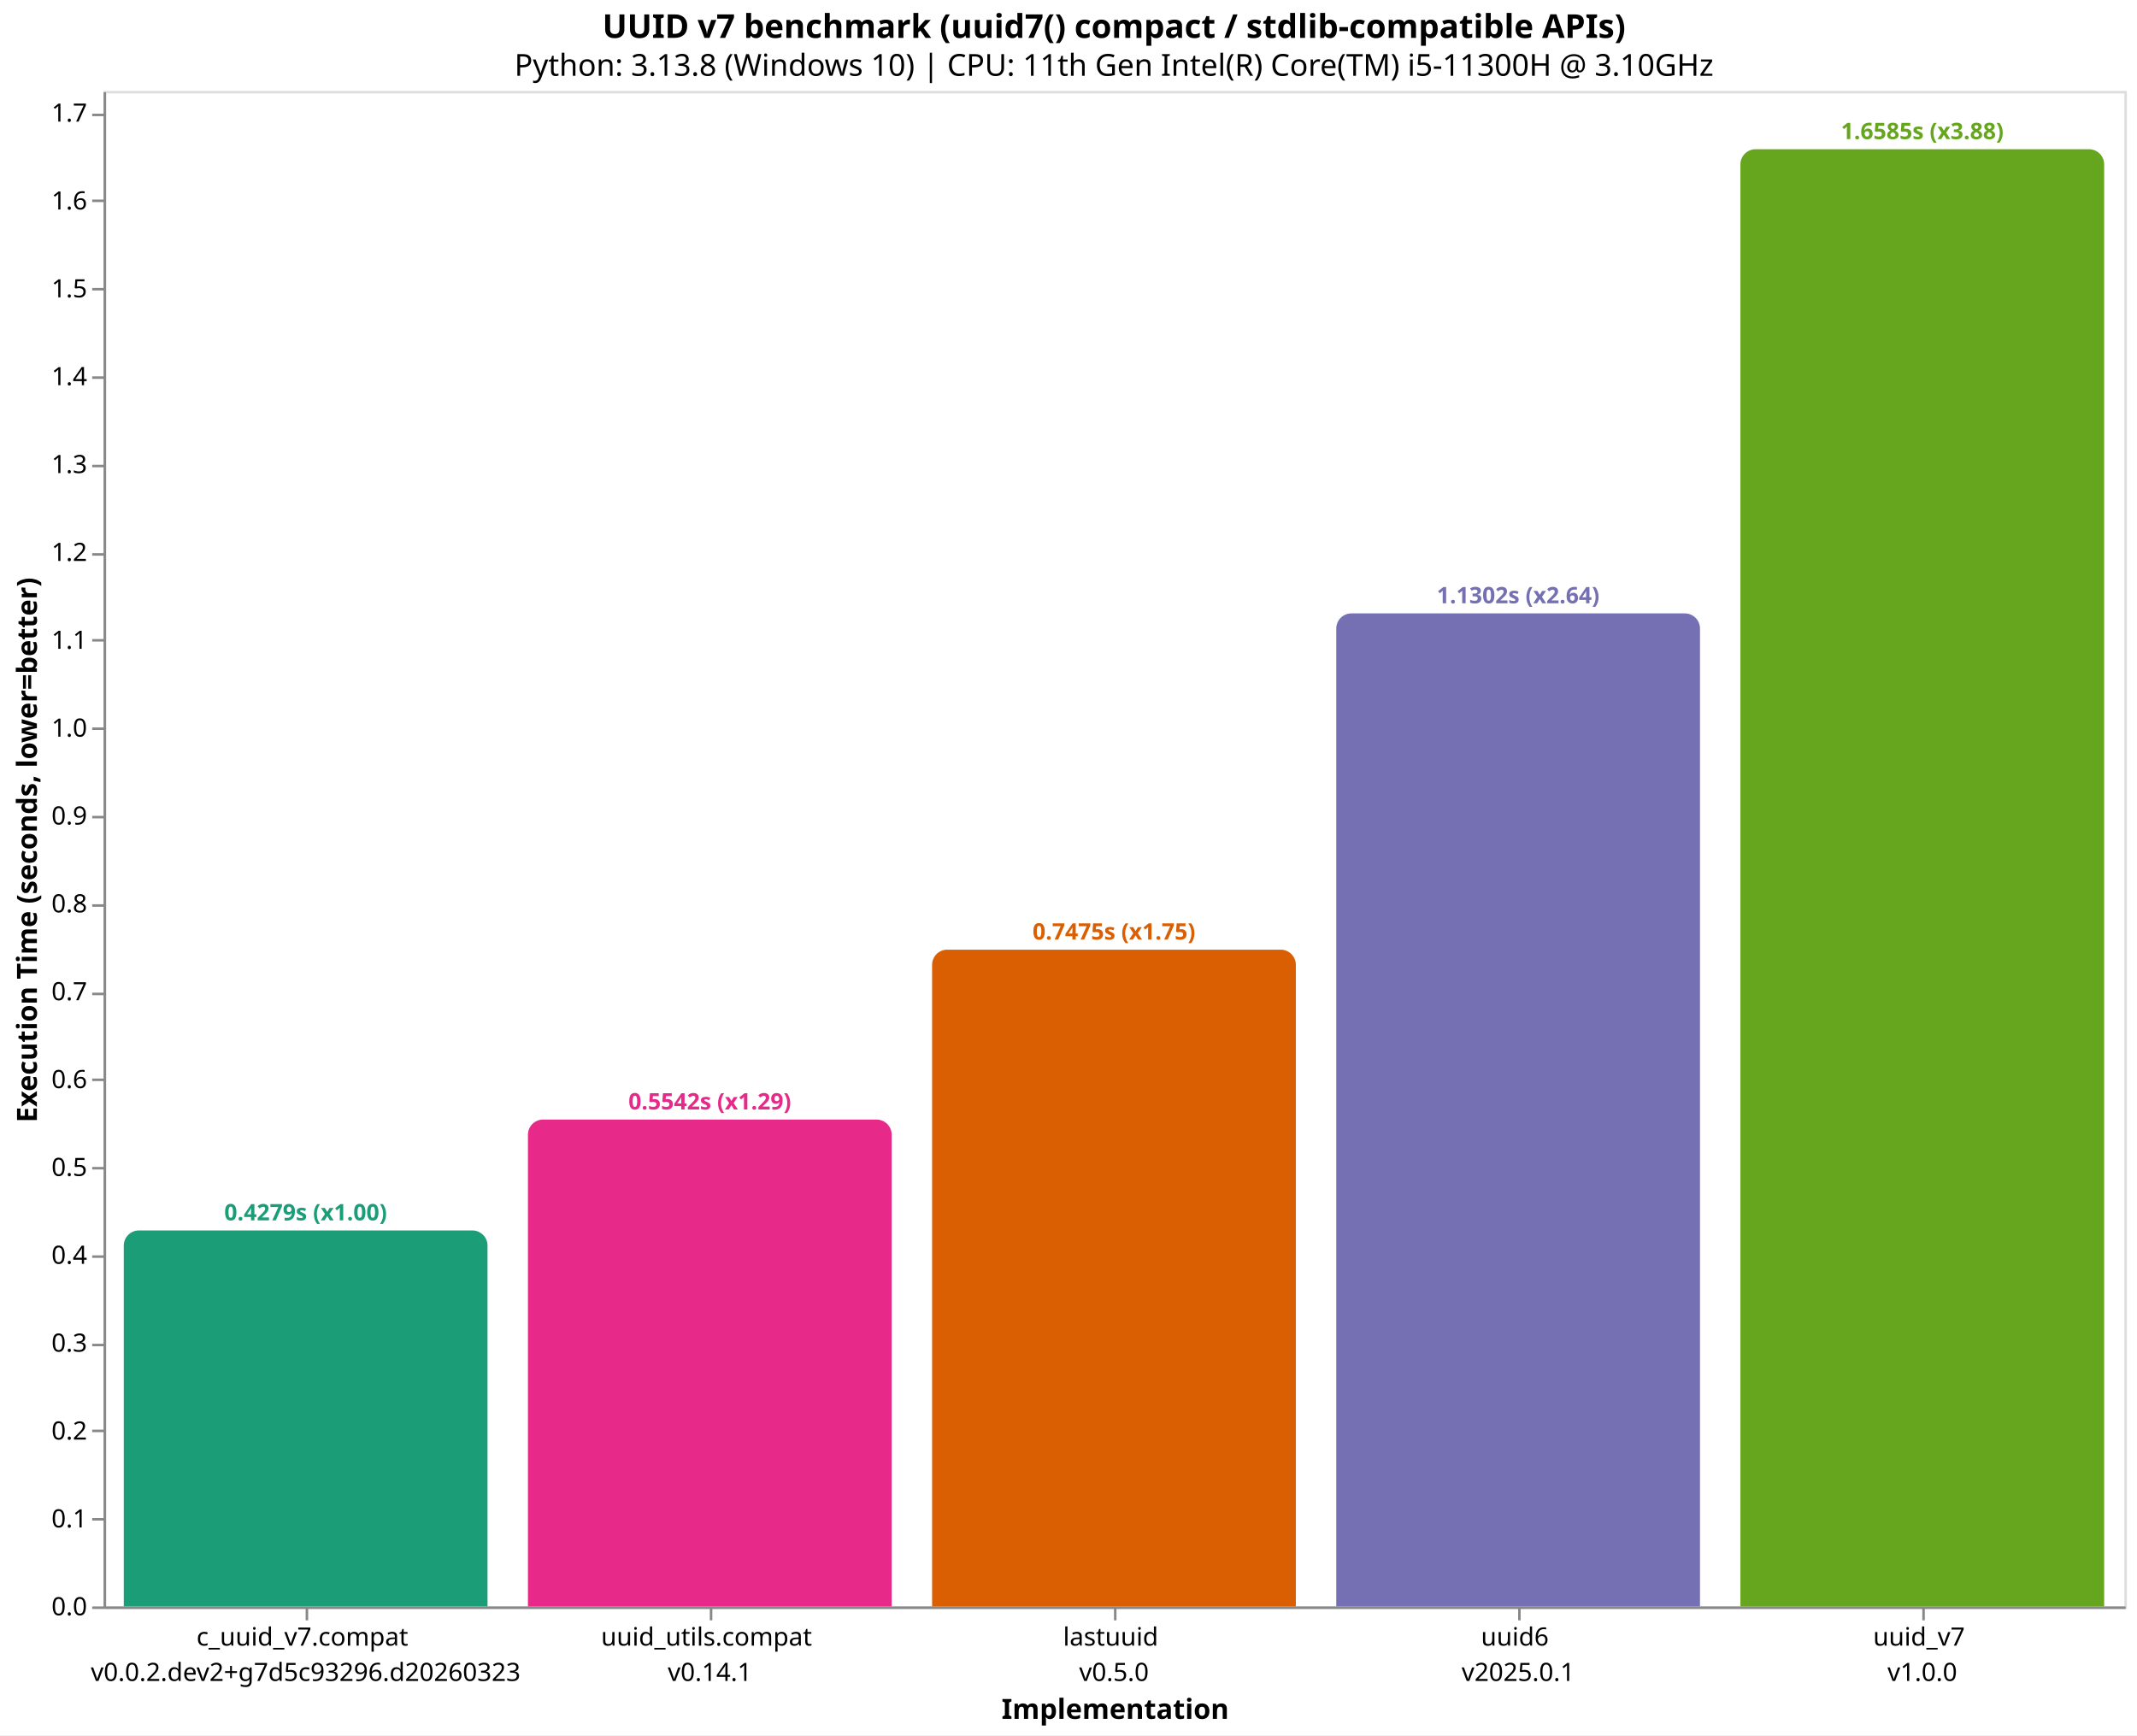
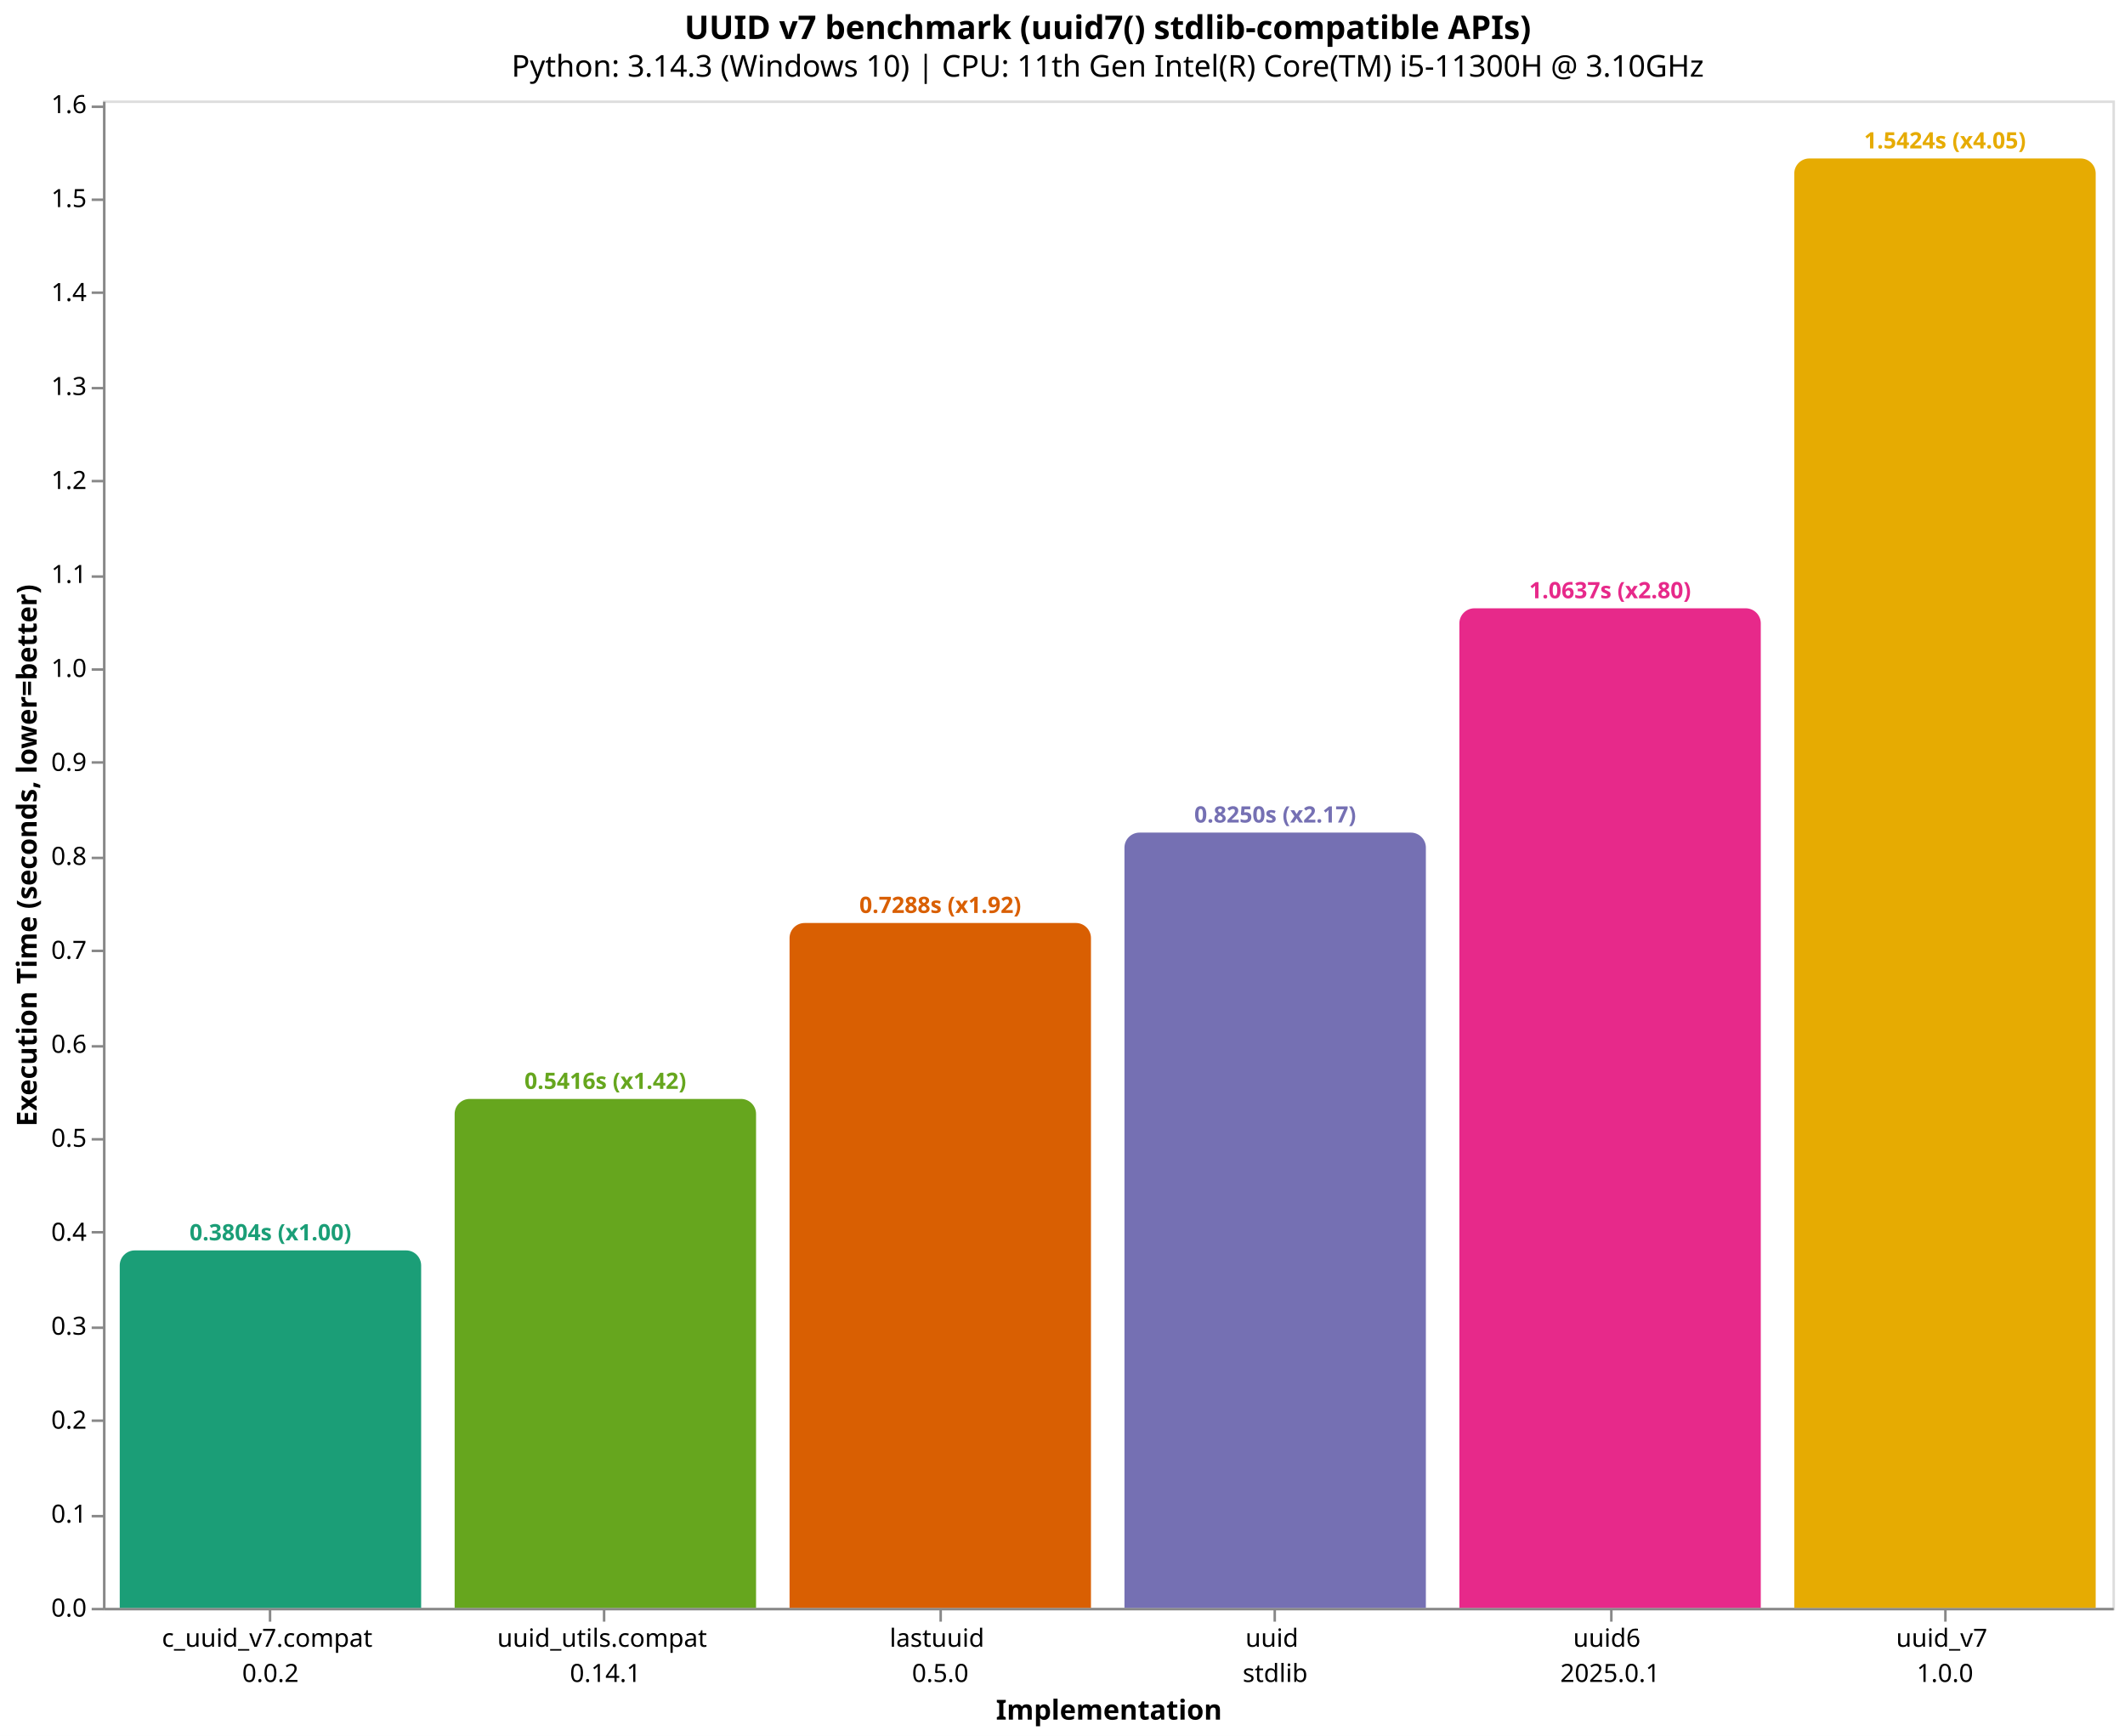
- <svg xmlns="http://www.w3.org/2000/svg" version="1.1" class="marks" width="846" height="687" viewBox="0 0 846 687">
-   <rect width="846" height="687" fill="white" />
-   <g fill="none" stroke-miterlimit="10" transform="translate(41,36)">
+ <svg xmlns="http://www.w3.org/2000/svg" version="1.1" class="marks" width="846" height="691" viewBox="0 0 846 691">
+   <rect width="846" height="691" fill="white" />
+   <g fill="none" stroke-miterlimit="10" transform="translate(41,40)">
    <g class="mark-group role-frame root" role="graphics-object" aria-roledescription="group mark container">
      <g transform="translate(0,0)">
        <path class="background" aria-hidden="true" d="M0.5,0.5h800v600h-800Z" stroke="#ddd" />
        <g>
-           <g class="mark-group role-axis" role="graphics-symbol" aria-roledescription="axis" aria-label="X-axis titled 'Implementation' for a discrete scale with 5 values: c_uuid_v7.compat&#10;v0.0.2.dev2+g7d5c93296.d20260323, uuid_utils.compat&#10;v0.14.1, lastuuid&#10;v0.5.0, uuid6&#10;v2025.0.1, uuid_v7&#10;v1.0.0">
+           <g class="mark-group role-axis" role="graphics-symbol" aria-roledescription="axis" aria-label="X-axis titled 'Implementation' for a discrete scale with 6 values: c_uuid_v7.compat&#10;0.0.2, uuid_utils.compat&#10;0.14.1, lastuuid&#10;0.5.0, uuid&#10;stdlib, uuid6&#10;2025.0.1, uuid_v7&#10;1.0.0">
            <g transform="translate(0.5,600.5)">
              <path class="background" aria-hidden="true" d="M0,0h0v0h0Z" pointer-events="none" />
              <g>
                <g class="mark-rule role-axis-tick" pointer-events="none">
-                   <line transform="translate(80,0)" x2="0" y2="5" stroke="#888" stroke-width="1" opacity="1" />
-                   <line transform="translate(240,0)" x2="0" y2="5" stroke="#888" stroke-width="1" opacity="1" />
-                   <line transform="translate(400,0)" x2="0" y2="5" stroke="#888" stroke-width="1" opacity="1" />
-                   <line transform="translate(560,0)" x2="0" y2="5" stroke="#888" stroke-width="1" opacity="1" />
-                   <line transform="translate(720,0)" x2="0" y2="5" stroke="#888" stroke-width="1" opacity="1" />
+                   <line transform="translate(66,0)" x2="0" y2="5" stroke="#888" stroke-width="1" opacity="1" />
+                   <line transform="translate(199,0)" x2="0" y2="5" stroke="#888" stroke-width="1" opacity="1" />
+                   <line transform="translate(333,0)" x2="0" y2="5" stroke="#888" stroke-width="1" opacity="1" />
+                   <line transform="translate(466,0)" x2="0" y2="5" stroke="#888" stroke-width="1" opacity="1" />
+                   <line transform="translate(600,0)" x2="0" y2="5" stroke="#888" stroke-width="1" opacity="1" />
+                   <line transform="translate(733,0)" x2="0" y2="5" stroke="#888" stroke-width="1" opacity="1" />
                </g>
                <g class="mark-text role-axis-label" pointer-events="none">
-                   <text text-anchor="middle" transform="translate(79.5,15)" font-family="sans-serif" font-size="10px" fill="#000" opacity="1">
+                   <text text-anchor="middle" transform="translate(66.16667,15)" font-family="sans-serif" font-size="10px" fill="#000" opacity="1">
                    <tspan>c_uuid_v7.compat</tspan>
-                     <tspan x="0" dy="14">v0.0.2.dev2+g7d5c93296.d20260323</tspan>
-                   </text>
-                   <text text-anchor="middle" transform="translate(239.5,15)" font-family="sans-serif" font-size="10px" fill="#000" opacity="1">
+                     <tspan x="0" dy="14">0.0.2</tspan>
+                   </text>
+                   <text text-anchor="middle" transform="translate(199.5,15)" font-family="sans-serif" font-size="10px" fill="#000" opacity="1">
                    <tspan>uuid_utils.compat</tspan>
-                     <tspan x="0" dy="14">v0.14.1</tspan>
-                   </text>
-                   <text text-anchor="middle" transform="translate(399.5,15)" font-family="sans-serif" font-size="10px" fill="#000" opacity="1">
+                     <tspan x="0" dy="14">0.14.1</tspan>
+                   </text>
+                   <text text-anchor="middle" transform="translate(332.8333,15)" font-family="sans-serif" font-size="10px" fill="#000" opacity="1">
                    <tspan>lastuuid</tspan>
-                     <tspan x="0" dy="14">v0.5.0</tspan>
-                   </text>
-                   <text text-anchor="middle" transform="translate(559.5,15)" font-family="sans-serif" font-size="10px" fill="#000" opacity="1">
+                     <tspan x="0" dy="14">0.5.0</tspan>
+                   </text>
+                   <text text-anchor="middle" transform="translate(466.1667,15)" font-family="sans-serif" font-size="10px" fill="#000" opacity="1">
+                     <tspan>uuid</tspan>
+                     <tspan x="0" dy="14">stdlib</tspan>
+                   </text>
+                   <text text-anchor="middle" transform="translate(599.5,15)" font-family="sans-serif" font-size="10px" fill="#000" opacity="1">
                    <tspan>uuid6</tspan>
-                     <tspan x="0" dy="14">v2025.0.1</tspan>
-                   </text>
-                   <text text-anchor="middle" transform="translate(719.5,15)" font-family="sans-serif" font-size="10px" fill="#000" opacity="1">
+                     <tspan x="0" dy="14">2025.0.1</tspan>
+                   </text>
+                   <text text-anchor="middle" transform="translate(732.8333,15)" font-family="sans-serif" font-size="10px" fill="#000" opacity="1">
                    <tspan>uuid_v7</tspan>
-                     <tspan x="0" dy="14">v1.0.0</tspan>
+                     <tspan x="0" dy="14">1.0.0</tspan>
                  </text>
                </g>
                <g class="mark-rule role-axis-domain" pointer-events="none">
                  <line transform="translate(0,0)" x2="800" y2="0" stroke="#888" stroke-width="1" opacity="1" />
                </g>
                <g class="mark-text role-axis-title" pointer-events="none">
                  <text text-anchor="middle" transform="translate(400,44)" font-family="sans-serif" font-size="11px" font-weight="bold" fill="#000" opacity="1">Implementation</text>
                </g>
              </g>
              <path class="foreground" aria-hidden="true" d="" pointer-events="none" display="none" />
            </g>
          </g>
-           <g class="mark-group role-axis" role="graphics-symbol" aria-roledescription="axis" aria-label="Y-axis titled 'Execution Time (seconds, lower=better)' for a linear scale with values from 0.0 to 1.7">
+           <g class="mark-group role-axis" role="graphics-symbol" aria-roledescription="axis" aria-label="Y-axis titled 'Execution Time (seconds, lower=better)' for a linear scale with values from 0.0 to 1.6">
            <g transform="translate(0.5,0.5)">
              <path class="background" aria-hidden="true" d="M0,0h0v0h0Z" pointer-events="none" />
              <g>
                <g class="mark-rule role-axis-tick" pointer-events="none">
                  <line transform="translate(0,600)" x2="-5" y2="0" stroke="#888" stroke-width="1" opacity="1" />
-                   <line transform="translate(0,565)" x2="-5" y2="0" stroke="#888" stroke-width="1" opacity="1" />
-                   <line transform="translate(0,530)" x2="-5" y2="0" stroke="#888" stroke-width="1" opacity="1" />
-                   <line transform="translate(0,496)" x2="-5" y2="0" stroke="#888" stroke-width="1" opacity="1" />
-                   <line transform="translate(0,461)" x2="-5" y2="0" stroke="#888" stroke-width="1" opacity="1" />
-                   <line transform="translate(0,426)" x2="-5" y2="0" stroke="#888" stroke-width="1" opacity="1" />
-                   <line transform="translate(0,391)" x2="-5" y2="0" stroke="#888" stroke-width="1" opacity="1" />
-                   <line transform="translate(0,357)" x2="-5" y2="0" stroke="#888" stroke-width="1" opacity="1" />
-                   <line transform="translate(0,322)" x2="-5" y2="0" stroke="#888" stroke-width="1" opacity="1" />
-                   <line transform="translate(0,287)" x2="-5" y2="0" stroke="#888" stroke-width="1" opacity="1" />
-                   <line transform="translate(0,252)" x2="-5" y2="0" stroke="#888" stroke-width="1" opacity="1" />
-                   <line transform="translate(0,217)" x2="-5" y2="0" stroke="#888" stroke-width="1" opacity="1" />
-                   <line transform="translate(0,183)" x2="-5" y2="0" stroke="#888" stroke-width="1" opacity="1" />
-                   <line transform="translate(0,148)" x2="-5" y2="0" stroke="#888" stroke-width="1" opacity="1" />
-                   <line transform="translate(0,113)" x2="-5" y2="0" stroke="#888" stroke-width="1" opacity="1" />
-                   <line transform="translate(0,78)" x2="-5" y2="0" stroke="#888" stroke-width="1" opacity="1" />
-                   <line transform="translate(0,43)" x2="-5" y2="0" stroke="#888" stroke-width="1" opacity="1" />
-                   <line transform="translate(0,9)" x2="-5" y2="0" stroke="#888" stroke-width="1" opacity="1" />
+                   <line transform="translate(0,563)" x2="-5" y2="0" stroke="#888" stroke-width="1" opacity="1" />
+                   <line transform="translate(0,525)" x2="-5" y2="0" stroke="#888" stroke-width="1" opacity="1" />
+                   <line transform="translate(0,488)" x2="-5" y2="0" stroke="#888" stroke-width="1" opacity="1" />
+                   <line transform="translate(0,450)" x2="-5" y2="0" stroke="#888" stroke-width="1" opacity="1" />
+                   <line transform="translate(0,413)" x2="-5" y2="0" stroke="#888" stroke-width="1" opacity="1" />
+                   <line transform="translate(0,376)" x2="-5" y2="0" stroke="#888" stroke-width="1" opacity="1" />
+                   <line transform="translate(0,338)" x2="-5" y2="0" stroke="#888" stroke-width="1" opacity="1" />
+                   <line transform="translate(0,301)" x2="-5" y2="0" stroke="#888" stroke-width="1" opacity="1" />
+                   <line transform="translate(0,263)" x2="-5" y2="0" stroke="#888" stroke-width="1" opacity="1" />
+                   <line transform="translate(0,226)" x2="-5" y2="0" stroke="#888" stroke-width="1" opacity="1" />
+                   <line transform="translate(0,189)" x2="-5" y2="0" stroke="#888" stroke-width="1" opacity="1" />
+                   <line transform="translate(0,151)" x2="-5" y2="0" stroke="#888" stroke-width="1" opacity="1" />
+                   <line transform="translate(0,114)" x2="-5" y2="0" stroke="#888" stroke-width="1" opacity="1" />
+                   <line transform="translate(0,76)" x2="-5" y2="0" stroke="#888" stroke-width="1" opacity="1" />
+                   <line transform="translate(0,39)" x2="-5" y2="0" stroke="#888" stroke-width="1" opacity="1" />
+                   <line transform="translate(0,2)" x2="-5" y2="0" stroke="#888" stroke-width="1" opacity="1" />
                </g>
                <g class="mark-text role-axis-label" pointer-events="none">
                  <text text-anchor="end" transform="translate(-7,603)" font-family="sans-serif" font-size="10px" fill="#000" opacity="1">0.0</text>
-                   <text text-anchor="end" transform="translate(-7,568.2146)" font-family="sans-serif" font-size="10px" fill="#000" opacity="1">0.1</text>
-                   <text text-anchor="end" transform="translate(-7,533.4293)" font-family="sans-serif" font-size="10px" fill="#000" opacity="1">0.2</text>
-                   <text text-anchor="end" transform="translate(-7,498.6439)" font-family="sans-serif" font-size="10px" fill="#000" opacity="1">0.3</text>
-                   <text text-anchor="end" transform="translate(-7,463.8585)" font-family="sans-serif" font-size="10px" fill="#000" opacity="1">0.4</text>
-                   <text text-anchor="end" transform="translate(-7,429.0732)" font-family="sans-serif" font-size="10px" fill="#000" opacity="1">0.5</text>
-                   <text text-anchor="end" transform="translate(-7,394.2878)" font-family="sans-serif" font-size="10px" fill="#000" opacity="1">0.6</text>
-                   <text text-anchor="end" transform="translate(-7,359.5024)" font-family="sans-serif" font-size="10px" fill="#000" opacity="1">0.7</text>
-                   <text text-anchor="end" transform="translate(-7,324.7171)" font-family="sans-serif" font-size="10px" fill="#000" opacity="1">0.8</text>
-                   <text text-anchor="end" transform="translate(-7,289.9317)" font-family="sans-serif" font-size="10px" fill="#000" opacity="1">0.9</text>
-                   <text text-anchor="end" transform="translate(-7,255.1463)" font-family="sans-serif" font-size="10px" fill="#000" opacity="1">1.0</text>
-                   <text text-anchor="end" transform="translate(-7,220.361)" font-family="sans-serif" font-size="10px" fill="#000" opacity="1">1.1</text>
-                   <text text-anchor="end" transform="translate(-7,185.5756)" font-family="sans-serif" font-size="10px" fill="#000" opacity="1">1.2</text>
-                   <text text-anchor="end" transform="translate(-7,150.7902)" font-family="sans-serif" font-size="10px" fill="#000" opacity="1">1.3</text>
-                   <text text-anchor="end" transform="translate(-7,116.0049)" font-family="sans-serif" font-size="10px" fill="#000" opacity="1">1.4</text>
-                   <text text-anchor="end" transform="translate(-7,81.21952)" font-family="sans-serif" font-size="10px" fill="#000" opacity="1">1.5</text>
-                   <text text-anchor="end" transform="translate(-7,46.43415)" font-family="sans-serif" font-size="10px" fill="#000" opacity="1">1.6</text>
-                   <text text-anchor="end" transform="translate(-7,11.64879)" font-family="sans-serif" font-size="10px" fill="#000" opacity="1">1.7</text>
+                   <text text-anchor="end" transform="translate(-7,565.5952)" font-family="sans-serif" font-size="10px" fill="#000" opacity="1">0.1</text>
+                   <text text-anchor="end" transform="translate(-7,528.1904)" font-family="sans-serif" font-size="10px" fill="#000" opacity="1">0.2</text>
+                   <text text-anchor="end" transform="translate(-7,490.7856)" font-family="sans-serif" font-size="10px" fill="#000" opacity="1">0.3</text>
+                   <text text-anchor="end" transform="translate(-7,453.3808)" font-family="sans-serif" font-size="10px" fill="#000" opacity="1">0.4</text>
+                   <text text-anchor="end" transform="translate(-7,415.976)" font-family="sans-serif" font-size="10px" fill="#000" opacity="1">0.5</text>
+                   <text text-anchor="end" transform="translate(-7,378.5712)" font-family="sans-serif" font-size="10px" fill="#000" opacity="1">0.6</text>
+                   <text text-anchor="end" transform="translate(-7,341.1664)" font-family="sans-serif" font-size="10px" fill="#000" opacity="1">0.7</text>
+                   <text text-anchor="end" transform="translate(-7,303.7617)" font-family="sans-serif" font-size="10px" fill="#000" opacity="1">0.8</text>
+                   <text text-anchor="end" transform="translate(-7,266.3569)" font-family="sans-serif" font-size="10px" fill="#000" opacity="1">0.9</text>
+                   <text text-anchor="end" transform="translate(-7,228.9521)" font-family="sans-serif" font-size="10px" fill="#000" opacity="1">1.0</text>
+                   <text text-anchor="end" transform="translate(-7,191.5473)" font-family="sans-serif" font-size="10px" fill="#000" opacity="1">1.1</text>
+                   <text text-anchor="end" transform="translate(-7,154.1425)" font-family="sans-serif" font-size="10px" fill="#000" opacity="1">1.2</text>
+                   <text text-anchor="end" transform="translate(-7,116.7377)" font-family="sans-serif" font-size="10px" fill="#000" opacity="1">1.3</text>
+                   <text text-anchor="end" transform="translate(-7,79.3329)" font-family="sans-serif" font-size="10px" fill="#000" opacity="1">1.4</text>
+                   <text text-anchor="end" transform="translate(-7,41.9281)" font-family="sans-serif" font-size="10px" fill="#000" opacity="1">1.5</text>
+                   <text text-anchor="end" transform="translate(-7,4.523309)" font-family="sans-serif" font-size="10px" fill="#000" opacity="1">1.6</text>
                </g>
                <g class="mark-rule role-axis-domain" pointer-events="none">
                  <line transform="translate(0,600)" x2="0" y2="-600" stroke="#888" stroke-width="1" opacity="1" />
                </g>
                <g class="mark-text role-axis-title" pointer-events="none">
                  <text text-anchor="middle" transform="translate(-24.90137,300) rotate(-90) translate(0,-2)" font-family="sans-serif" font-size="11px" font-weight="bold" fill="#000" opacity="1">Execution Time (seconds, lower=better)</text>
                </g>
              </g>
              <path class="foreground" aria-hidden="true" d="" pointer-events="none" display="none" />
            </g>
          </g>
          <g class="mark-group role-scope" role="graphics-object" aria-roledescription="group mark container">
-             <g transform="translate(8,451.1365)">
-               <path class="background" aria-hidden="true" d="M6,0L138,0C141.311,0,144,2.689,144,6L144,148.863C144,148.863,144,148.863,144,148.863L0,148.863C0,148.863,0,148.863,0,148.863L0,6C0,2.689,2.689,0,6,0Z" />
-               <g clip-path="url(#clip8)">
-                 <g class="mark-group role-scope" role="graphics-object" aria-roledescription="group mark container">
-                   <g transform="translate(0,-451.1365)">
-                     <path class="background" aria-hidden="true" d="M0,0h144v0h-144Z" />
-                     <g>
-                       <g class="mark-rect role-mark layer_0_marks" role="graphics-object" aria-roledescription="rect mark container">
-                         <path aria-label="Implementation: c_uuid_v7.compat&#10;v0.0.2.dev2+g7d5c93296.d20260323; Execution Time (seconds, lower=better): 0.427948600001; implementation: c_uuid_v7.compat; Execution Time (s): 0.4279; Slowdown: 1.00" role="graphics-symbol" aria-roledescription="bar" d="M0,451.137h144v148.863h-144Z" fill="#1b9e77" />
-                       </g>
-                     </g>
-                     <path class="foreground" aria-hidden="true" d="" display="none" />
-                   </g>
-                 </g>
-               </g>
-               <path class="foreground" aria-hidden="true" d="" display="none" />
-             </g>
-             <g transform="translate(168,407.2343)">
-               <path class="background" aria-hidden="true" d="M6,0L138,0C141.311,0,144,2.689,144,6L144,192.766C144,192.766,144,192.766,144,192.766L0,192.766C0,192.766,0,192.766,0,192.766L0,6C0,2.689,2.689,0,6,0Z" />
+             <g transform="translate(6.666667,457.7234)">
+               <path class="background" aria-hidden="true" d="M6,0L114,0C117.311,0,120,2.689,120,6L120,142.277C120,142.277,120,142.277,120,142.277L0,142.277C0,142.277,0,142.277,0,142.277L0,6C0,2.689,2.689,0,6,0Z" />
              <g clip-path="url(#clip9)">
                <g class="mark-group role-scope" role="graphics-object" aria-roledescription="group mark container">
-                   <g transform="translate(0,-407.2343)">
-                     <path class="background" aria-hidden="true" d="M0,0h144v0h-144Z" />
-                     <g>
-                       <g class="mark-rect role-mark layer_0_marks" role="graphics-object" aria-roledescription="rect mark container">
-                         <path aria-label="Implementation: uuid_utils.compat&#10;v0.14.1; Execution Time (seconds, lower=better): 0.554157400002; implementation: uuid_utils.compat; Execution Time (s): 0.5542; Slowdown: 1.29" role="graphics-symbol" aria-roledescription="bar" d="M0,407.234h144v192.766h-144Z" fill="#e7298a" />
-                       </g>
-                     </g>
-                     <path class="foreground" aria-hidden="true" d="" display="none" />
-                   </g>
-                 </g>
-               </g>
-               <path class="foreground" aria-hidden="true" d="" display="none" />
-             </g>
-             <g transform="translate(328,339.9739)">
-               <path class="background" aria-hidden="true" d="M6,0L138,0C141.311,0,144,2.689,144,6L144,260.026C144,260.026,144,260.026,144,260.026L0,260.026C0,260.026,0,260.026,0,260.026L0,6C0,2.689,2.689,0,6,0Z" />
+                   <g transform="translate(0,-457.7234)">
+                     <path class="background" aria-hidden="true" d="M0,0h120v0h-120Z" />
+                     <g>
+                       <g class="mark-rect role-mark layer_0_marks" role="graphics-object" aria-roledescription="rect mark container">
+                         <path aria-label="Implementation: c_uuid_v7.compat&#10;0.0.2; Execution Time (seconds, lower=better): 0.380369999999; implementation: c_uuid_v7.compat; Execution Time (s): 0.3804; Slowdown: 1.00" role="graphics-symbol" aria-roledescription="bar" d="M0,457.723h120v142.277h-120Z" fill="#1b9e77" />
+                       </g>
+                     </g>
+                     <path class="foreground" aria-hidden="true" d="" display="none" />
+                   </g>
+                 </g>
+               </g>
+               <path class="foreground" aria-hidden="true" d="" display="none" />
+             </g>
+             <g transform="translate(140,397.43)">
+               <path class="background" aria-hidden="true" d="M6,0L114,0C117.311,0,120,2.689,120,6L120,202.57C120,202.57,120,202.57,120,202.57L0,202.57C0,202.57,0,202.57,0,202.57L0,6C0,2.689,2.689,0,6,0Z" />
              <g clip-path="url(#clip10)">
                <g class="mark-group role-scope" role="graphics-object" aria-roledescription="group mark container">
-                   <g transform="translate(0,-339.9739)">
-                     <path class="background" aria-hidden="true" d="M0,0h144v0h-144Z" />
-                     <g>
-                       <g class="mark-rect role-mark layer_0_marks" role="graphics-object" aria-roledescription="rect mark container">
-                         <path aria-label="Implementation: lastuuid&#10;v0.5.0; Execution Time (seconds, lower=better): 0.747515800002; implementation: lastuuid; Execution Time (s): 0.7475; Slowdown: 1.75" role="graphics-symbol" aria-roledescription="bar" d="M0,339.974h144v260.026h-144Z" fill="#d95f02" />
-                       </g>
-                     </g>
-                     <path class="foreground" aria-hidden="true" d="" display="none" />
-                   </g>
-                 </g>
-               </g>
-               <path class="foreground" aria-hidden="true" d="" display="none" />
-             </g>
-             <g transform="translate(488,206.8453)">
-               <path class="background" aria-hidden="true" d="M6,0L138,0C141.311,0,144,2.689,144,6L144,393.155C144,393.155,144,393.155,144,393.155L0,393.155C0,393.155,0,393.155,0,393.155L0,6C0,2.689,2.689,0,6,0Z" />
+                   <g transform="translate(0,-397.43)">
+                     <path class="background" aria-hidden="true" d="M0,0h120v0h-120Z" />
+                     <g>
+                       <g class="mark-rect role-mark layer_0_marks" role="graphics-object" aria-roledescription="rect mark container">
+                         <path aria-label="Implementation: uuid_utils.compat&#10;0.14.1; Execution Time (seconds, lower=better): 0.541561700004; implementation: uuid_utils.compat; Execution Time (s): 0.5416; Slowdown: 1.42" role="graphics-symbol" aria-roledescription="bar" d="M0,397.43h120v202.57h-120Z" fill="#66a61e" />
+                       </g>
+                     </g>
+                     <path class="foreground" aria-hidden="true" d="" display="none" />
+                   </g>
+                 </g>
+               </g>
+               <path class="foreground" aria-hidden="true" d="" display="none" />
+             </g>
+             <g transform="translate(273.3333,327.3988)">
+               <path class="background" aria-hidden="true" d="M6,0L114,0C117.311,0,120,2.689,120,6L120,272.601C120,272.601,120,272.601,120,272.601L0,272.601C0,272.601,0,272.601,0,272.601L0,6C0,2.689,2.689,0,6,0Z" />
              <g clip-path="url(#clip11)">
                <g class="mark-group role-scope" role="graphics-object" aria-roledescription="group mark container">
-                   <g transform="translate(0,-206.8453)">
-                     <path class="background" aria-hidden="true" d="M0,0h144v0h-144Z" />
-                     <g>
-                       <g class="mark-rect role-mark layer_0_marks" role="graphics-object" aria-roledescription="rect mark container">
-                         <path aria-label="Implementation: uuid6&#10;v2025.0.1; Execution Time (seconds, lower=better): 1.1302302; implementation: uuid6; Execution Time (s): 1.1302; Slowdown: 2.64" role="graphics-symbol" aria-roledescription="bar" d="M0,206.845h144v393.155h-144Z" fill="#7570b3" />
-                       </g>
-                     </g>
-                     <path class="foreground" aria-hidden="true" d="" display="none" />
-                   </g>
-                 </g>
-               </g>
-               <path class="foreground" aria-hidden="true" d="" display="none" />
-             </g>
-             <g transform="translate(648,23.07692)">
-               <path class="background" aria-hidden="true" d="M6,0L138,0C141.311,0,144,2.689,144,6L144,576.923C144,576.923,144,576.923,144,576.923L0,576.923C0,576.923,0,576.923,0,576.923L0,6C0,2.689,2.689,0,6,0Z" />
+                   <g transform="translate(0,-327.3988)">
+                     <path class="background" aria-hidden="true" d="M0,0h120v0h-120Z" />
+                     <g>
+                       <g class="mark-rect role-mark layer_0_marks" role="graphics-object" aria-roledescription="rect mark container">
+                         <path aria-label="Implementation: lastuuid&#10;0.5.0; Execution Time (seconds, lower=better): 0.728786899999; implementation: lastuuid; Execution Time (s): 0.7288; Slowdown: 1.92" role="graphics-symbol" aria-roledescription="bar" d="M0,327.399h120v272.601h-120Z" fill="#d95f02" />
+                       </g>
+                     </g>
+                     <path class="foreground" aria-hidden="true" d="" display="none" />
+                   </g>
+                 </g>
+               </g>
+               <path class="foreground" aria-hidden="true" d="" display="none" />
+             </g>
+             <g transform="translate(406.6667,291.4146)">
+               <path class="background" aria-hidden="true" d="M6,0L114,0C117.311,0,120,2.689,120,6L120,308.585C120,308.585,120,308.585,120,308.585L0,308.585C0,308.585,0,308.585,0,308.585L0,6C0,2.689,2.689,0,6,0Z" />
              <g clip-path="url(#clip12)">
                <g class="mark-group role-scope" role="graphics-object" aria-roledescription="group mark container">
+                   <g transform="translate(0,-291.4146)">
+                     <path class="background" aria-hidden="true" d="M0,0h120v0h-120Z" />
+                     <g>
+                       <g class="mark-rect role-mark layer_0_marks" role="graphics-object" aria-roledescription="rect mark container">
+                         <path aria-label="Implementation: uuid&#10;stdlib; Execution Time (seconds, lower=better): 0.824989000001; implementation: uuid; Execution Time (s): 0.8250; Slowdown: 2.17" role="graphics-symbol" aria-roledescription="bar" d="M0,291.415h120v308.585h-120Z" fill="#7570b3" />
+                       </g>
+                     </g>
+                     <path class="foreground" aria-hidden="true" d="" display="none" />
+                   </g>
+                 </g>
+               </g>
+               <path class="foreground" aria-hidden="true" d="" display="none" />
+             </g>
+             <g transform="translate(540,202.1337)">
+               <path class="background" aria-hidden="true" d="M6,0L114,0C117.311,0,120,2.689,120,6L120,397.866C120,397.866,120,397.866,120,397.866L0,397.866C0,397.866,0,397.866,0,397.866L0,6C0,2.689,2.689,0,6,0Z" />
+               <g clip-path="url(#clip13)">
+                 <g class="mark-group role-scope" role="graphics-object" aria-roledescription="group mark container">
+                   <g transform="translate(0,-202.1337)">
+                     <path class="background" aria-hidden="true" d="M0,0h120v0h-120Z" />
+                     <g>
+                       <g class="mark-rect role-mark layer_0_marks" role="graphics-object" aria-roledescription="rect mark container">
+                         <path aria-label="Implementation: uuid6&#10;2025.0.1; Execution Time (seconds, lower=better): 1.0636773; implementation: uuid6; Execution Time (s): 1.0637; Slowdown: 2.80" role="graphics-symbol" aria-roledescription="bar" d="M0,202.134h120v397.866h-120Z" fill="#e7298a" />
+                       </g>
+                     </g>
+                     <path class="foreground" aria-hidden="true" d="" display="none" />
+                   </g>
+                 </g>
+               </g>
+               <path class="foreground" aria-hidden="true" d="" display="none" />
+             </g>
+             <g transform="translate(673.3333,23.07692)">
+               <path class="background" aria-hidden="true" d="M6,0L114,0C117.311,0,120,2.689,120,6L120,576.923C120,576.923,120,576.923,120,576.923L0,576.923C0,576.923,0,576.923,0,576.923L0,6C0,2.689,2.689,0,6,0Z" />
+               <g clip-path="url(#clip14)">
+                 <g class="mark-group role-scope" role="graphics-object" aria-roledescription="group mark container">
                  <g transform="translate(0,-23.07692)">
-                     <path class="background" aria-hidden="true" d="M0,0h144v0h-144Z" />
-                     <g>
-                       <g class="mark-rect role-mark layer_0_marks" role="graphics-object" aria-roledescription="rect mark container">
-                         <path aria-label="Implementation: uuid_v7&#10;v1.0.0; Execution Time (seconds, lower=better): 1.6585224; implementation: uuid_v7; Execution Time (s): 1.6585; Slowdown: 3.88" role="graphics-symbol" aria-roledescription="bar" d="M0,23.077h144v576.923h-144Z" fill="#66a61e" />
+                     <path class="background" aria-hidden="true" d="M0,0h120v0h-120Z" />
+                     <g>
+                       <g class="mark-rect role-mark layer_0_marks" role="graphics-object" aria-roledescription="rect mark container">
+                         <path aria-label="Implementation: uuid_v7&#10;1.0.0; Execution Time (seconds, lower=better): 1.5423774; implementation: uuid_v7; Execution Time (s): 1.5424; Slowdown: 4.05" role="graphics-symbol" aria-roledescription="bar" d="M0,23.077h120v576.923h-120Z" fill="#e6ab02" />
                      </g>
                    </g>
                    <path class="foreground" aria-hidden="true" d="" display="none" />
                  </g>
                </g>
              </g>
              <path class="foreground" aria-hidden="true" d="" display="none" />
            </g>
          </g>
          <g class="mark-text role-mark layer_1_marks" role="graphics-object" aria-roledescription="text mark container">
-             <text aria-label="Implementation: c_uuid_v7.compat&#10;v0.0.2.dev2+g7d5c93296.d20260323; Execution Time (seconds, lower=better): 0.427948600001; implementation: c_uuid_v7.compat; label: 0.4279s (x1.00); Execution Time (s): 0.4279; Slowdown: 1.00" role="graphics-symbol" aria-roledescription="text mark" text-anchor="middle" transform="translate(80,447.1365)" font-family="sans-serif" font-size="9px" font-weight="bold" fill="#1b9e77">0.4279s (x1.00)</text>
-             <text aria-label="Implementation: uuid_utils.compat&#10;v0.14.1; Execution Time (seconds, lower=better): 0.554157400002; implementation: uuid_utils.compat; label: 0.5542s (x1.29); Execution Time (s): 0.5542; Slowdown: 1.29" role="graphics-symbol" aria-roledescription="text mark" text-anchor="middle" transform="translate(240,403.2343)" font-family="sans-serif" font-size="9px" font-weight="bold" fill="#e7298a">0.5542s (x1.29)</text>
-             <text aria-label="Implementation: lastuuid&#10;v0.5.0; Execution Time (seconds, lower=better): 0.747515800002; implementation: lastuuid; label: 0.7475s (x1.75); Execution Time (s): 0.7475; Slowdown: 1.75" role="graphics-symbol" aria-roledescription="text mark" text-anchor="middle" transform="translate(400,335.9739)" font-family="sans-serif" font-size="9px" font-weight="bold" fill="#d95f02">0.7475s (x1.75)</text>
-             <text aria-label="Implementation: uuid6&#10;v2025.0.1; Execution Time (seconds, lower=better): 1.1302302; implementation: uuid6; label: 1.1302s (x2.64); Execution Time (s): 1.1302; Slowdown: 2.64" role="graphics-symbol" aria-roledescription="text mark" text-anchor="middle" transform="translate(560,202.8453)" font-family="sans-serif" font-size="9px" font-weight="bold" fill="#7570b3">1.1302s (x2.64)</text>
-             <text aria-label="Implementation: uuid_v7&#10;v1.0.0; Execution Time (seconds, lower=better): 1.6585224; implementation: uuid_v7; label: 1.6585s (x3.88); Execution Time (s): 1.6585; Slowdown: 3.88" role="graphics-symbol" aria-roledescription="text mark" text-anchor="middle" transform="translate(720,19.07692)" font-family="sans-serif" font-size="9px" font-weight="bold" fill="#66a61e">1.6585s (x3.88)</text>
+             <text aria-label="Implementation: c_uuid_v7.compat&#10;0.0.2; Execution Time (seconds, lower=better): 0.380369999999; implementation: c_uuid_v7.compat; label: 0.3804s (x1.00); Execution Time (s): 0.3804; Slowdown: 1.00" role="graphics-symbol" aria-roledescription="text mark" text-anchor="middle" transform="translate(66.66667,453.7234)" font-family="sans-serif" font-size="9px" font-weight="bold" fill="#1b9e77">0.3804s (x1.00)</text>
+             <text aria-label="Implementation: uuid_utils.compat&#10;0.14.1; Execution Time (seconds, lower=better): 0.541561700004; implementation: uuid_utils.compat; label: 0.5416s (x1.42); Execution Time (s): 0.5416; Slowdown: 1.42" role="graphics-symbol" aria-roledescription="text mark" text-anchor="middle" transform="translate(200,393.43)" font-family="sans-serif" font-size="9px" font-weight="bold" fill="#66a61e">0.5416s (x1.42)</text>
+             <text aria-label="Implementation: lastuuid&#10;0.5.0; Execution Time (seconds, lower=better): 0.728786899999; implementation: lastuuid; label: 0.7288s (x1.92); Execution Time (s): 0.7288; Slowdown: 1.92" role="graphics-symbol" aria-roledescription="text mark" text-anchor="middle" transform="translate(333.3333,323.3988)" font-family="sans-serif" font-size="9px" font-weight="bold" fill="#d95f02">0.7288s (x1.92)</text>
+             <text aria-label="Implementation: uuid&#10;stdlib; Execution Time (seconds, lower=better): 0.824989000001; implementation: uuid; label: 0.8250s (x2.17); Execution Time (s): 0.8250; Slowdown: 2.17" role="graphics-symbol" aria-roledescription="text mark" text-anchor="middle" transform="translate(466.6667,287.4146)" font-family="sans-serif" font-size="9px" font-weight="bold" fill="#7570b3">0.8250s (x2.17)</text>
+             <text aria-label="Implementation: uuid6&#10;2025.0.1; Execution Time (seconds, lower=better): 1.0636773; implementation: uuid6; label: 1.0637s (x2.80); Execution Time (s): 1.0637; Slowdown: 2.80" role="graphics-symbol" aria-roledescription="text mark" text-anchor="middle" transform="translate(600,198.1337)" font-family="sans-serif" font-size="9px" font-weight="bold" fill="#e7298a">1.0637s (x2.80)</text>
+             <text aria-label="Implementation: uuid_v7&#10;1.0.0; Execution Time (seconds, lower=better): 1.5423774; implementation: uuid_v7; label: 1.5424s (x4.05); Execution Time (s): 1.5424; Slowdown: 4.05" role="graphics-symbol" aria-roledescription="text mark" text-anchor="middle" transform="translate(733.3333,19.07692)" font-family="sans-serif" font-size="9px" font-weight="bold" fill="#e6ab02">1.5424s (x4.05)</text>
          </g>
          <g class="mark-group role-title">
-             <g transform="translate(400,-31)">
+             <g transform="translate(400,-34.47669)">
              <path class="background" aria-hidden="true" d="M0,0h0v0h0Z" pointer-events="none" />
              <g>
-                 <g class="mark-text role-title-text" role="graphics-symbol" aria-roledescription="title" aria-label="Title text 'UUID v7 benchmark (uuid7() compact / stdlib-compatible APIs)'" pointer-events="none">
-                   <text text-anchor="middle" transform="translate(0,10)" font-family="sans-serif" font-size="13px" font-weight="bold" fill="#000" opacity="1">UUID v7 benchmark (uuid7() compact / stdlib-compatible APIs)</text>
-                 </g>
-                 <g class="mark-text role-title-subtitle" role="graphics-symbol" aria-roledescription="subtitle" aria-label="Subtitle text 'Python: 3.13.8 (Windows 10) | CPU: 11th Gen Intel(R) Core(TM) i5-11300H @ 3.10GHz'" pointer-events="none">
-                   <text text-anchor="middle" transform="translate(0,25)" font-family="sans-serif" font-size="12px" fill="#000" opacity="1">Python: 3.13.8 (Windows 10) | CPU: 11th Gen Intel(R) Core(TM) i5-11300H @ 3.10GHz</text>
+                 <g class="mark-text role-title-text" role="graphics-symbol" aria-roledescription="title" aria-label="Title text 'UUID v7 benchmark (uuid7() stdlib-compatible APIs)'" pointer-events="none">
+                   <text text-anchor="middle" transform="translate(0,10)" font-family="sans-serif" font-size="13px" font-weight="bold" fill="#000" opacity="1">UUID v7 benchmark (uuid7() stdlib-compatible APIs)</text>
+                 </g>
+                 <g class="mark-text role-title-subtitle" role="graphics-symbol" aria-roledescription="subtitle" aria-label="Subtitle text 'Python: 3.14.3 (Windows 10) | CPU: 11th Gen Intel(R) Core(TM) i5-11300H @ 3.10GHz'" pointer-events="none">
+                   <text text-anchor="middle" transform="translate(0,25)" font-family="sans-serif" font-size="12px" fill="#000" opacity="1">Python: 3.14.3 (Windows 10) | CPU: 11th Gen Intel(R) Core(TM) i5-11300H @ 3.10GHz</text>
                </g>
              </g>
              <path class="foreground" aria-hidden="true" d="" pointer-events="none" display="none" />
            </g>
          </g>
        </g>
        <path class="foreground" aria-hidden="true" d="" display="none" />
      </g>
    </g>
  </g>
  <defs>
-     <clipPath id="clip8">
-       <path d="M6,0L138,0C141.311,0,144,2.689,144,6L144,148.863C144,148.863,144,148.863,144,148.863L0,148.863C0,148.863,0,148.863,0,148.863L0,6C0,2.689,2.689,0,6,0Z" />
-     </clipPath>
    <clipPath id="clip9">
-       <path d="M6,0L138,0C141.311,0,144,2.689,144,6L144,192.766C144,192.766,144,192.766,144,192.766L0,192.766C0,192.766,0,192.766,0,192.766L0,6C0,2.689,2.689,0,6,0Z" />
+       <path d="M6,0L114,0C117.311,0,120,2.689,120,6L120,142.277C120,142.277,120,142.277,120,142.277L0,142.277C0,142.277,0,142.277,0,142.277L0,6C0,2.689,2.689,0,6,0Z" />
    </clipPath>
    <clipPath id="clip10">
-       <path d="M6,0L138,0C141.311,0,144,2.689,144,6L144,260.026C144,260.026,144,260.026,144,260.026L0,260.026C0,260.026,0,260.026,0,260.026L0,6C0,2.689,2.689,0,6,0Z" />
+       <path d="M6,0L114,0C117.311,0,120,2.689,120,6L120,202.57C120,202.57,120,202.57,120,202.57L0,202.57C0,202.57,0,202.57,0,202.57L0,6C0,2.689,2.689,0,6,0Z" />
    </clipPath>
    <clipPath id="clip11">
-       <path d="M6,0L138,0C141.311,0,144,2.689,144,6L144,393.155C144,393.155,144,393.155,144,393.155L0,393.155C0,393.155,0,393.155,0,393.155L0,6C0,2.689,2.689,0,6,0Z" />
+       <path d="M6,0L114,0C117.311,0,120,2.689,120,6L120,272.601C120,272.601,120,272.601,120,272.601L0,272.601C0,272.601,0,272.601,0,272.601L0,6C0,2.689,2.689,0,6,0Z" />
    </clipPath>
    <clipPath id="clip12">
-       <path d="M6,0L138,0C141.311,0,144,2.689,144,6L144,576.923C144,576.923,144,576.923,144,576.923L0,576.923C0,576.923,0,576.923,0,576.923L0,6C0,2.689,2.689,0,6,0Z" />
+       <path d="M6,0L114,0C117.311,0,120,2.689,120,6L120,308.585C120,308.585,120,308.585,120,308.585L0,308.585C0,308.585,0,308.585,0,308.585L0,6C0,2.689,2.689,0,6,0Z" />
+     </clipPath>
+     <clipPath id="clip13">
+       <path d="M6,0L114,0C117.311,0,120,2.689,120,6L120,397.866C120,397.866,120,397.866,120,397.866L0,397.866C0,397.866,0,397.866,0,397.866L0,6C0,2.689,2.689,0,6,0Z" />
+     </clipPath>
+     <clipPath id="clip14">
+       <path d="M6,0L114,0C117.311,0,120,2.689,120,6L120,576.923C120,576.923,120,576.923,120,576.923L0,576.923C0,576.923,0,576.923,0,576.923L0,6C0,2.689,2.689,0,6,0Z" />
    </clipPath>
  </defs>
</svg>
